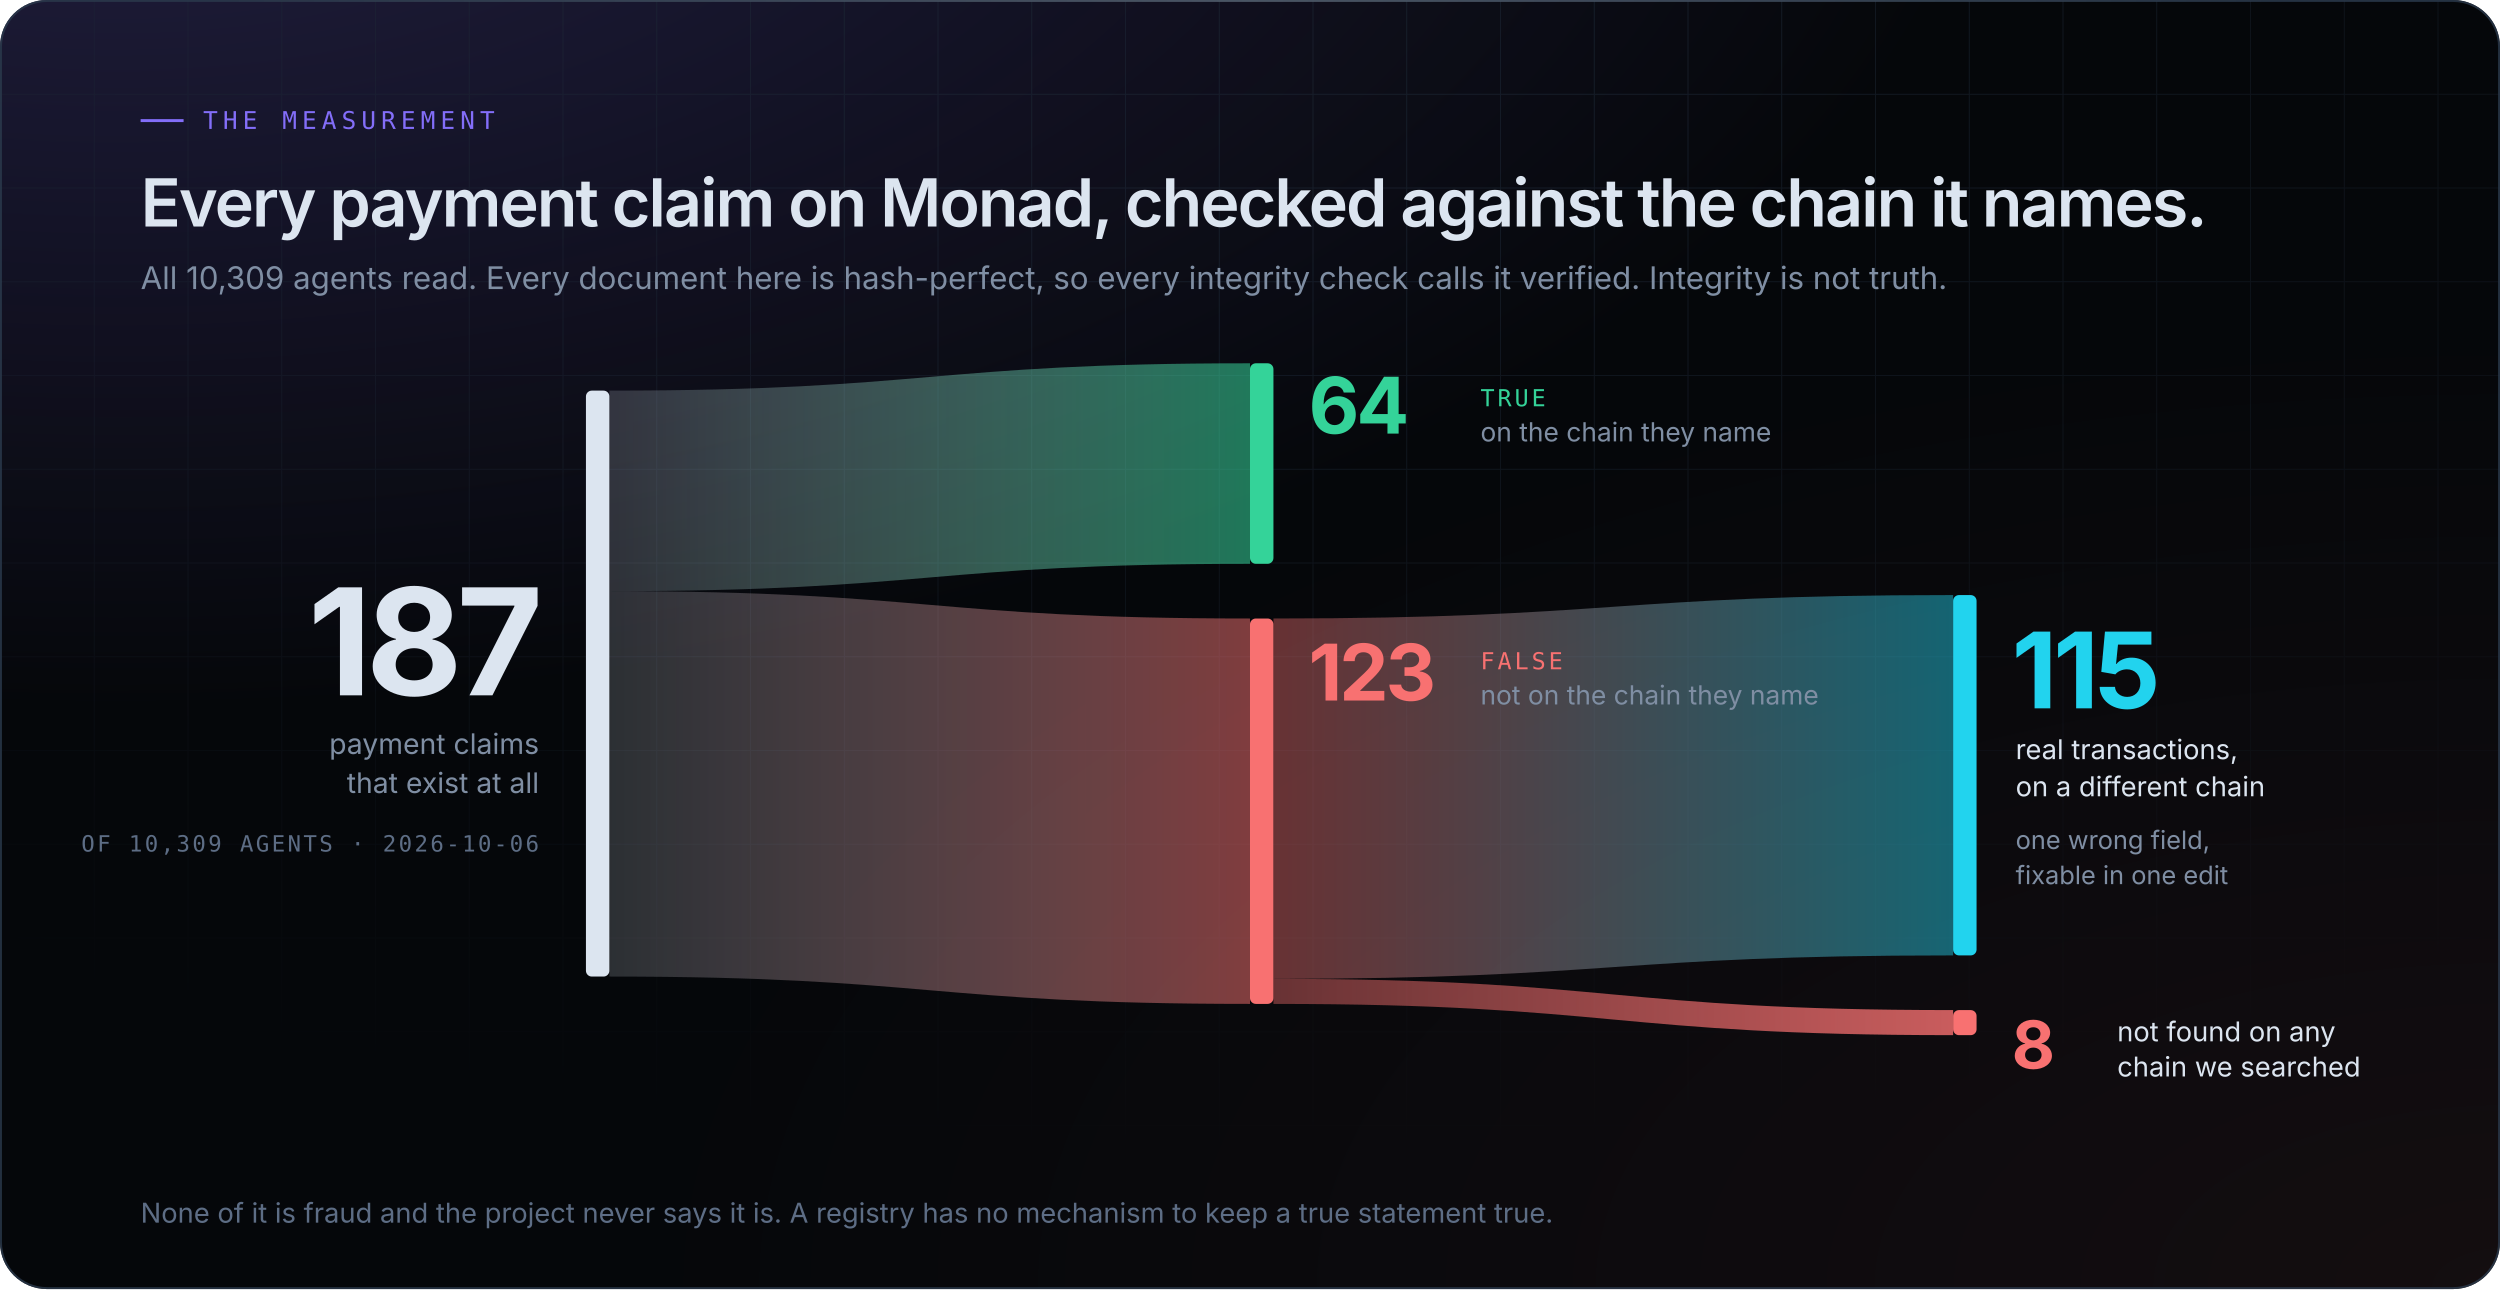
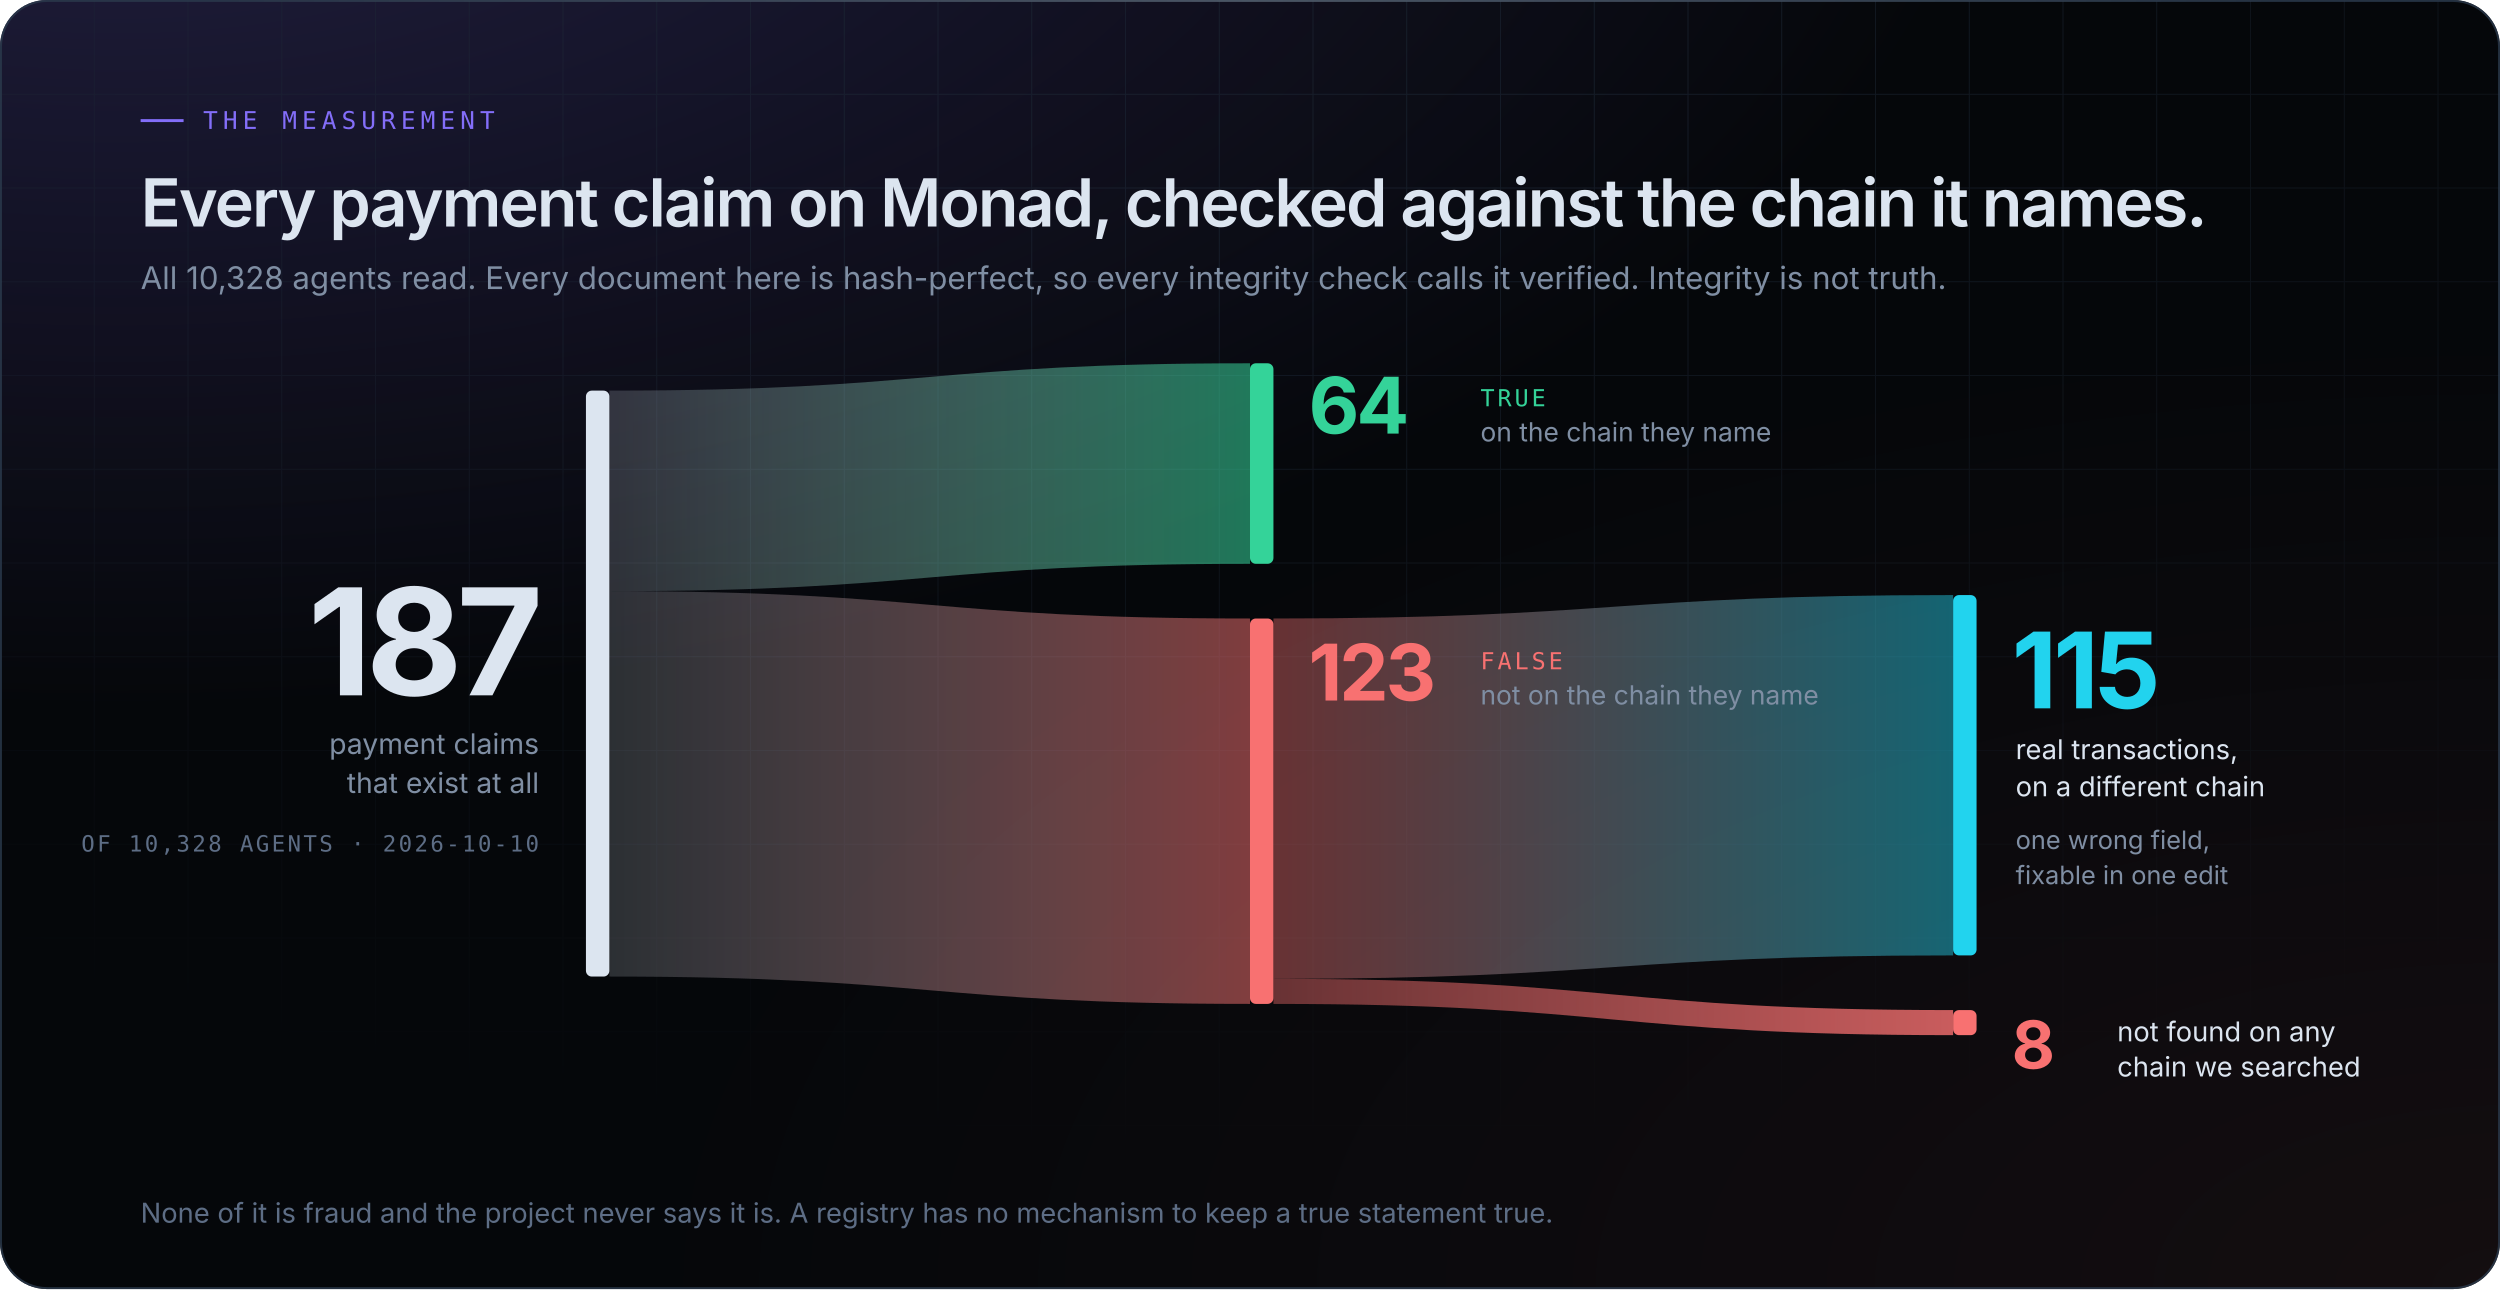
- <svg xmlns="http://www.w3.org/2000/svg" width="1280" height="660" viewBox="0 0 1280 660" role="img" aria-label="187 payment claims (2026-10-06): 64 on the chain they name, 123 not. Of those 123, 115 are real transactions on a different chain and 8 were not found on any chain we searched.">
+ <svg xmlns="http://www.w3.org/2000/svg" width="1280" height="660" viewBox="0 0 1280 660" role="img" aria-label="187 payment claims (2026-10-10): 64 on the chain they name, 123 not. Of those 123, 115 are real transactions on a different chain and 8 were not found on any chain we searched.">
  <style>
.sans{font-family:'Space Grotesk','Inter',-apple-system,BlinkMacSystemFont,'Segoe UI',Helvetica,Arial,sans-serif}
.body{font-family:'Inter',-apple-system,BlinkMacSystemFont,'Segoe UI',Helvetica,Arial,sans-serif}
.mono{font-family:'JetBrains Mono',ui-monospace,SFMono-Regular,Menlo,Consolas,monospace}
.in{animation:in .9s cubic-bezier(.16,1,.3,1) backwards;animation-delay:var(--d,0s)}
@keyframes in{from{opacity:0;transform:translateY(10px)}}
@keyframes spin{to{transform:rotate(360deg)}}

.bd{animation:rv 1.6s cubic-bezier(.16,1,.3,1) backwards}
@keyframes rv{from{clip-path:inset(0 100% 0 0)}to{clip-path:inset(0 0 0 0)}}
.nd{animation:gr .8s cubic-bezier(.16,1,.3,1) backwards}
@keyframes gr{from{transform:scaleY(0)}}
.nd{transform-box:fill-box;transform-origin:center}

@media (prefers-reduced-motion:reduce){
  *{animation:none!important}
  .rm-hide{opacity:0!important}
}
</style>
  <defs>
    <radialGradient id="g0" cx="0.05" cy="-0.2" r=".75">
      <stop offset="0" stop-color="#836ef9" stop-opacity="0.240" />
      <stop offset="1" stop-color="#836ef9" stop-opacity="0" />
    </radialGradient>
    <radialGradient id="g1" cx="1.0" cy="1.0" r=".75">
      <stop offset="0" stop-color="#f87171" stop-opacity="0.060" />
      <stop offset="1" stop-color="#f87171" stop-opacity="0" />
    </radialGradient>
    <pattern id="grid" width="48" height="48" patternUnits="userSpaceOnUse">
      <path d="M48 0H0V48" fill="none" stroke="#1d2836" stroke-width="1" />
    </pattern>
    <radialGradient id="gridmask-g" cx=".5" cy="0" r=".9">
      <stop offset=".2" stop-color="#fff" stop-opacity="0.55" />
      <stop offset="1" stop-color="#fff" stop-opacity="0" />
    </radialGradient>
    <mask id="gridmask">
      <rect width="1280" height="660" fill="url(#gridmask-g)" />
    </mask>
    <linearGradient id="edge" x1="0" x2="1">
      <stop offset="0" stop-color="#ffffff" stop-opacity="0" />
      <stop offset=".5" stop-color="#ffffff" stop-opacity="0.16" />
      <stop offset="1" stop-color="#ffffff" stop-opacity="0" />
    </linearGradient>
    <clipPath id="frame">
      <rect width="1280" height="660" rx="24" />
    </clipPath>
  </defs>
  <rect width="1280" height="660" rx="24" fill="#05070a" />
  <g clip-path="url(#frame)">
    <rect width="1280" height="660" rx="24" fill="url(#g0)" />
    <rect width="1280" height="660" rx="24" fill="url(#g1)" />
    <rect width="1280" height="660" fill="url(#grid)" mask="url(#gridmask)" />
  </g>
  <rect x=".5" y=".5" width="1279" height="659" rx="23.5" fill="none" stroke="#2b3a4d" stroke-opacity=".8" />
  <rect x="120" y="0" width="1040" height="1" fill="url(#edge)" />
  <defs>
    <linearGradient id="b-true" x1="0" x2="1">
      <stop offset="0" stop-color="#dce5f0" stop-opacity=".18" />
      <stop offset="1" stop-color="#34d399" stop-opacity=".55" />
    </linearGradient>
    <linearGradient id="b-false" x1="0" x2="1">
      <stop offset="0" stop-color="#dce5f0" stop-opacity=".18" />
      <stop offset="1" stop-color="#f87171" stop-opacity=".5" />
    </linearGradient>
    <linearGradient id="b-else" x1="0" x2="1">
      <stop offset="0" stop-color="#f87171" stop-opacity=".4" />
      <stop offset="1" stop-color="#22d3ee" stop-opacity=".45" />
    </linearGradient>
    <linearGradient id="b-none" x1="0" x2="1">
      <stop offset="0" stop-color="#f87171" stop-opacity=".4" />
      <stop offset="1" stop-color="#f87171" stop-opacity=".8" />
    </linearGradient>
  </defs>
  <g class="in" style="--d:0s">
    <rect x="72" y="61" width="22" height="1.5" fill="#836ef9" />
    <text x="104" y="66" class="mono" font-size="12.5" letter-spacing="2.6" fill="#836ef9">THE MEASUREMENT</text>
  </g>
  <text x="72" y="116" class="sans in" style="--d:.1s" font-size="34" font-weight="600" letter-spacing="-1" fill="#dce5f0">Every payment claim on Monad, checked against the chain it names.</text>
-   <text x="72" y="148" class="body in" style="--d:.2s" font-size="16" fill="#7f8ea3">All 10,309 agents read. Every document here is hash-perfect, so every integrity check calls it verified. Integrity is not truth.</text>
+   <text x="72" y="148" class="body in" style="--d:.2s" font-size="16" fill="#7f8ea3">All 10,328 agents read. Every document here is hash-perfect, so every integrity check calls it verified. Integrity is not truth.</text>
  <g class="bd" style="animation-delay:.4s">
    <path d="M312 200 C476.0 200 476.0 186 640 186 L640 288.674 C476.0 288.674 476.0 302.674 312 302.674 Z" fill="url(#b-true)" />
    <path d="M312 302.674 C476.0 302.674 476.0 316.674 640 316.674 L640 514.0 C476.0 514.0 476.0 500.0 312 500.0 Z" fill="url(#b-false)" />
  </g>
  <g class="bd" style="animation-delay:1.1s">
    <path d="M652 316.674 C826.0 316.674 826.0 304.674 1000 304.674 L1000 489.166 C826.0 489.166 826.0 501.166 652 501.166 Z" fill="url(#b-else)" />
    <path d="M652 501.166 C826.0 501.166 826.0 517.166 1000 517.166 L1000 530 C826.0 530 826.0 514.0 652 514.0 Z" fill="url(#b-none)" />
  </g>
  <rect x="300" y="200" width="12" height="300.0" rx="3" fill="#dce5f0" class="nd" style="animation-delay:.2s" />
  <rect x="640" y="186" width="12" height="102.674" rx="3" fill="#34d399" class="nd" style="animation-delay:.9s" />
  <rect x="640" y="316.674" width="12" height="197.326" rx="3" fill="#f87171" class="nd" style="animation-delay:.9s" />
  <rect x="1000" y="304.674" width="12" height="184.492" rx="3" fill="#22d3ee" class="nd" style="animation-delay:1.6s" />
  <rect x="1000" y="517.166" width="12" height="12.834" rx="3" fill="#f87171" class="nd" style="animation-delay:1.6s" />
  <g class="in" style="--d:.3s">
    <text x="278" y="356.0" text-anchor="end" class="sans" font-size="76" font-weight="700" letter-spacing="-3" fill="#dce5f0">187</text>
    <text x="276" y="386.0" text-anchor="end" class="body" font-size="14.5" fill="#7f8ea3">payment claims</text>
    <text x="276" y="406.0" text-anchor="end" class="body" font-size="14.5" fill="#7f8ea3">that exist at all</text>
-     <text x="276" y="436.0" text-anchor="end" class="mono" font-size="11.5" letter-spacing="1.2" fill="#5d6d85">OF 10,309 AGENTS · 2026-10-06</text>
+     <text x="276" y="436.0" text-anchor="end" class="mono" font-size="11.5" letter-spacing="1.2" fill="#5d6d85">OF 10,328 AGENTS · 2026-10-10</text>
  </g>
  <g class="in" style="--d:1s">
    <text x="670" y="222" class="sans" font-size="40" font-weight="700" letter-spacing="-1.5" fill="#34d399">64</text>
    <text x="758" y="208" class="mono" font-size="12" letter-spacing="1.5" fill="#34d399">TRUE</text>
    <text x="758" y="226" class="body" font-size="13.5" fill="#7f8ea3">on the chain they name</text>
    <text x="670" y="358.674" class="sans" font-size="40" font-weight="700" letter-spacing="-1.5" fill="#f87171">123</text>
    <text x="758" y="342.674" class="mono" font-size="12" letter-spacing="1.5" fill="#f87171">FALSE</text>
    <text x="758" y="360.674" class="body" font-size="13.5" fill="#7f8ea3">not on the chain they name</text>
  </g>
  <g class="in" style="--d:1.7s">
    <text x="1030" y="362.674" class="sans" font-size="54" font-weight="700" letter-spacing="-2" fill="#22d3ee">115</text>
    <text x="1032" y="388.674" class="body" font-size="14" fill="#dce5f0">real transactions,</text>
    <text x="1032" y="407.674" class="body" font-size="14" fill="#dce5f0">on a different chain</text>
    <text x="1032" y="434.674" class="body" font-size="13" fill="#7f8ea3">one wrong field,</text>
    <text x="1032" y="452.674" class="body" font-size="13" fill="#7f8ea3">fixable in one edit</text>
    <text x="1030" y="547.166" class="sans" font-size="34" font-weight="700" letter-spacing="-1" fill="#f87171">8</text>
    <text x="1084" y="533.166" class="body" font-size="14" fill="#dce5f0">not found on any</text>
    <text x="1084" y="551.166" class="body" font-size="14" fill="#dce5f0">chain we searched</text>
  </g>
  <text x="72" y="626" class="body in" style="--d:2s" font-size="14" fill="#5d6d85">None of it is fraud and the project never says it is. A registry has no mechanism to keep a true statement true.</text>
</svg>
